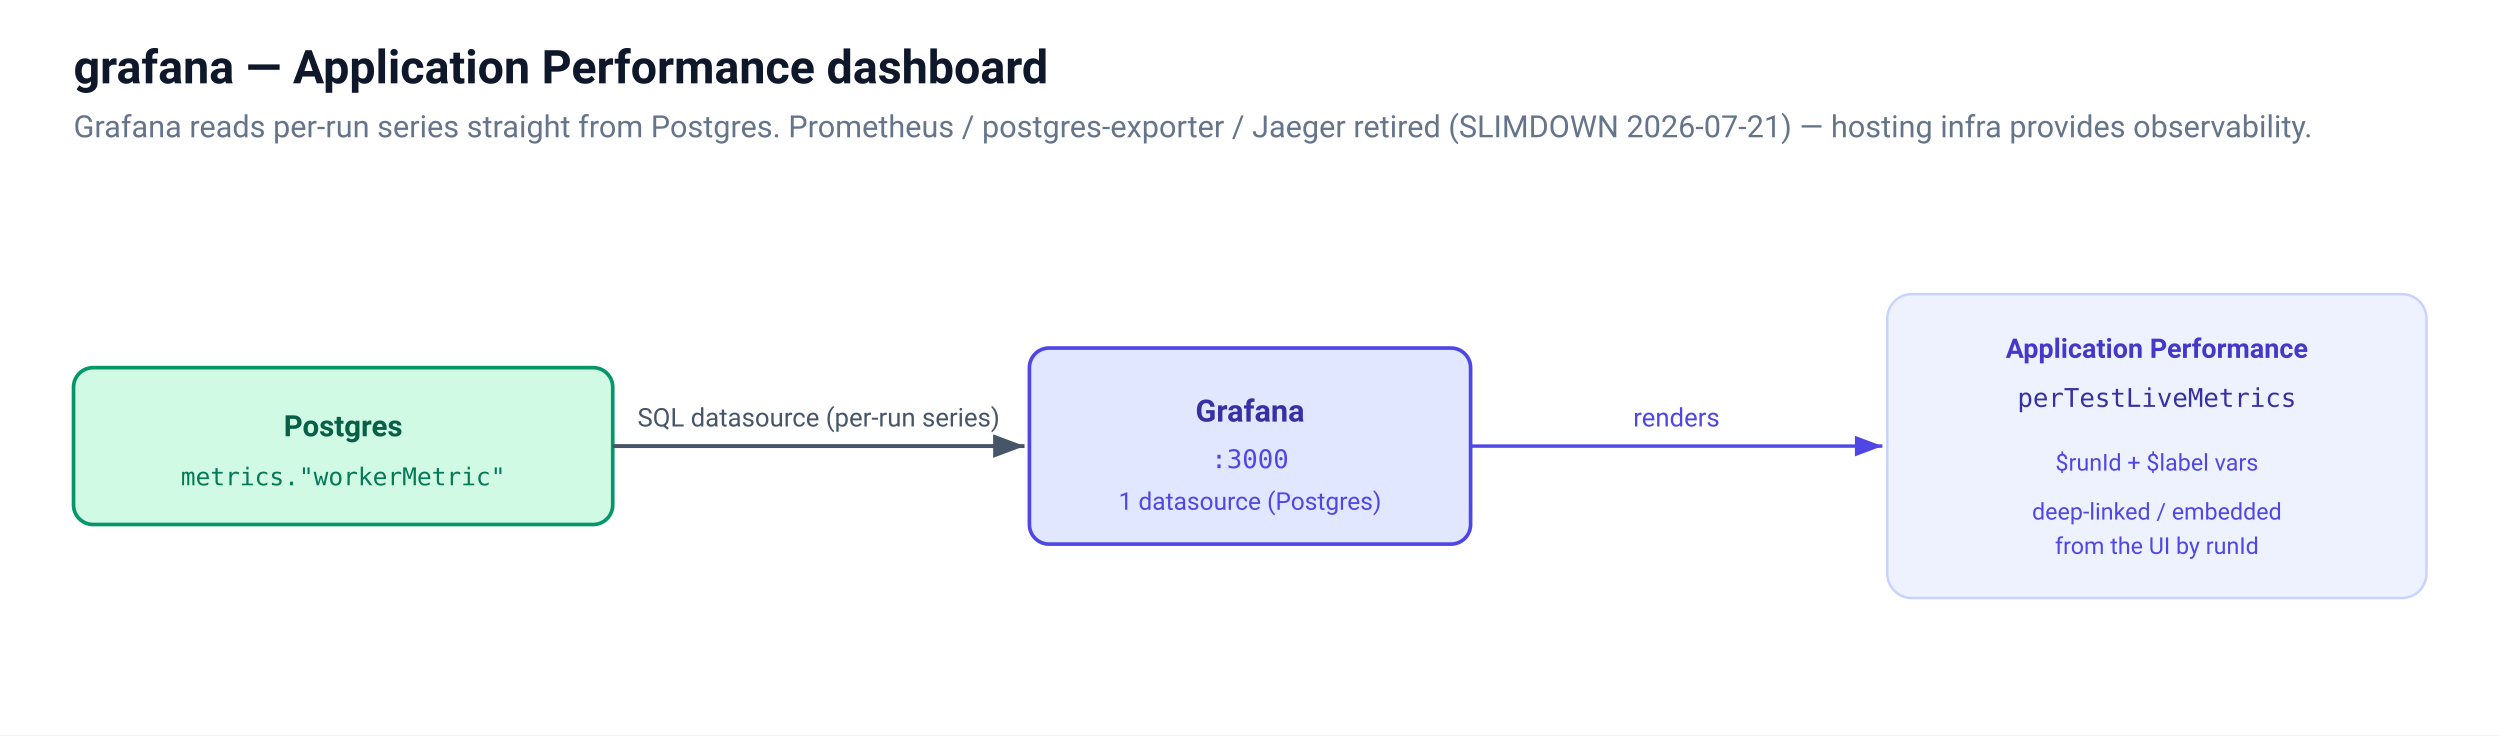
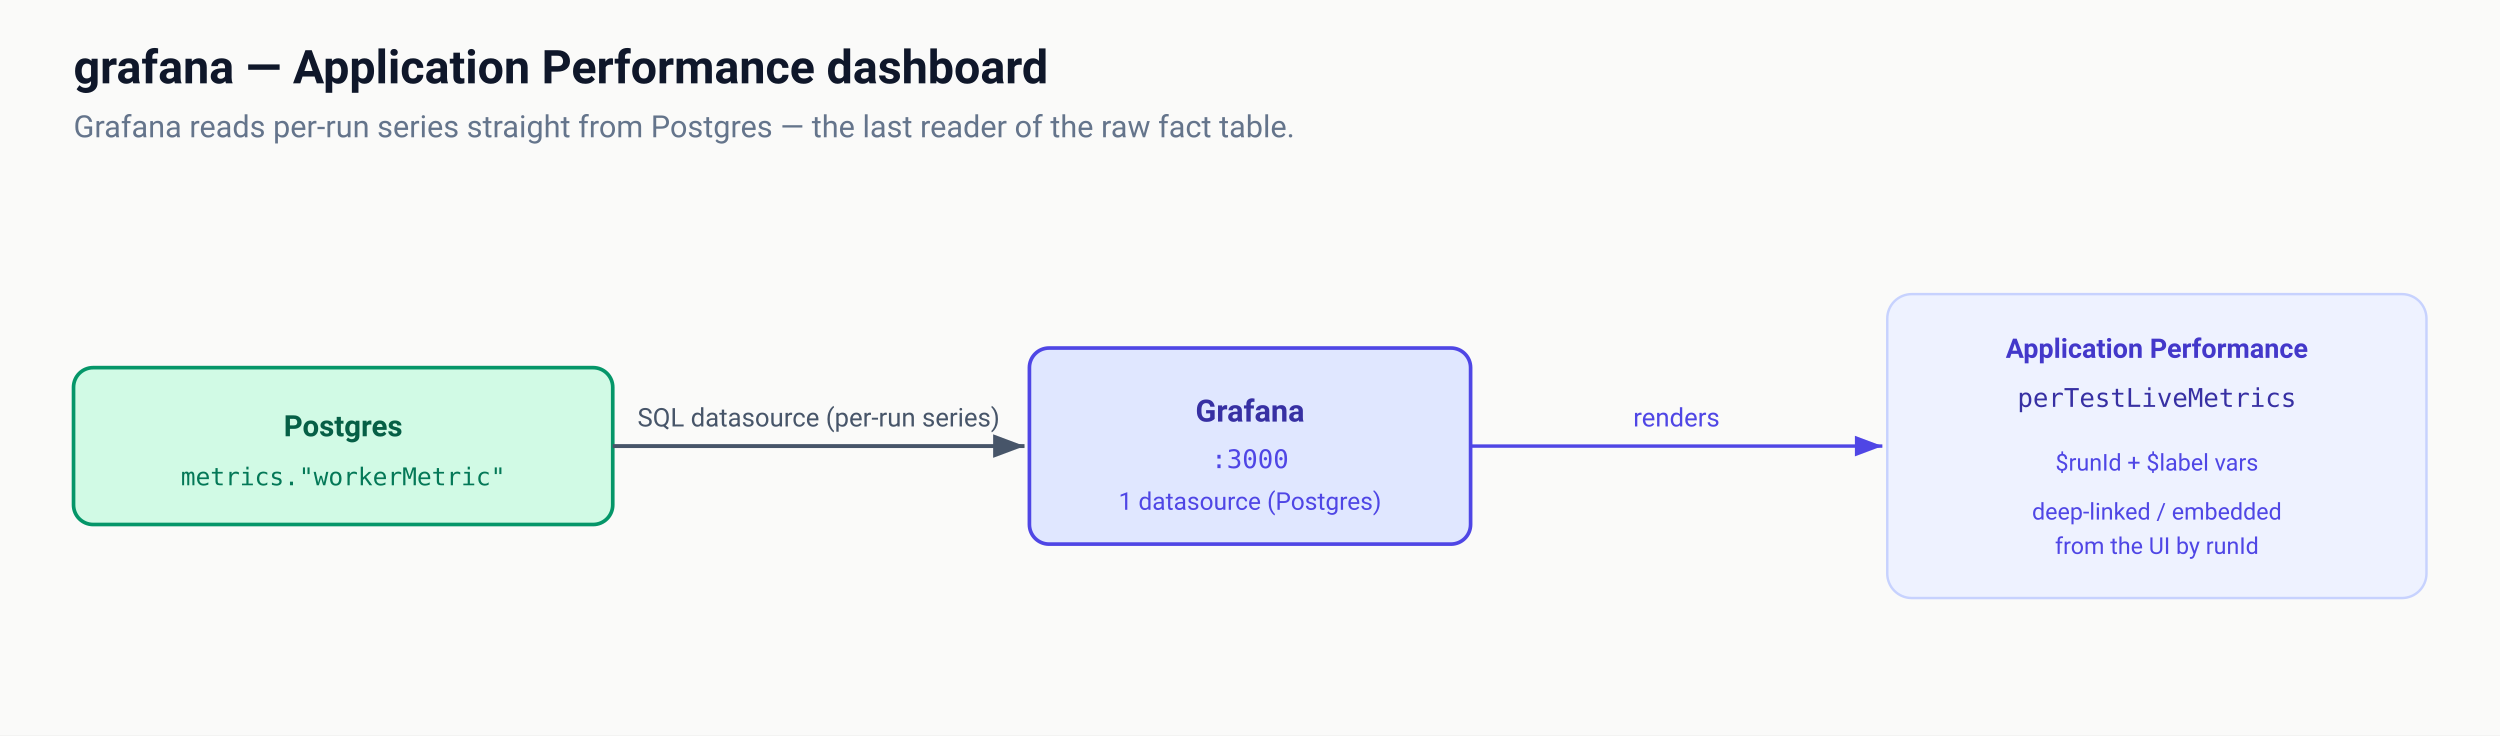
- <svg xmlns="http://www.w3.org/2000/svg" viewBox="0 0 1020 300" font-family="-apple-system, 'Segoe UI', Roboto, Helvetica, Arial, sans-serif">
+ <svg xmlns="http://www.w3.org/2000/svg" viewBox="0 0 1020 300" width="1020" height="300" font-family="-apple-system, 'Segoe UI', Roboto, Helvetica, Arial, sans-serif">
  <defs>
    <marker id="a" markerWidth="10" markerHeight="10" refX="8" refY="3" orient="auto">
      <path d="M0,0 L8,3 L0,6 z" fill="#4f46e5" />
    </marker>
    <marker id="ag" markerWidth="10" markerHeight="10" refX="8" refY="3" orient="auto">
      <path d="M0,0 L8,3 L0,6 z" fill="#475569" />
    </marker>
  </defs>
-   <rect width="1020" height="300" fill="#ffffff" />
+   <rect width="1020" height="300" fill="#fafaf9" />
  <text x="30" y="34" font-size="19" font-weight="700" fill="#0f172a">grafana — Application Performance dashboard</text>
-   <text x="30" y="56" font-size="12.5" fill="#64748b">Grafana reads per-run series straight from Postgres. Prometheus / postgres-exporter / Jaeger retired (SLIMDOWN 2026-07-21) — hosting infra provides observability.</text>
+   <text x="30" y="56" font-size="12.5" fill="#64748b">Grafana reads per-run series straight from Postgres — the last reader of the raw fact table.</text>
  <g font-size="11.5">
    <rect x="30" y="150" width="220" height="64" rx="8" fill="#d1fae5" stroke="#059669" stroke-width="1.5" />
    <text x="140" y="178" text-anchor="middle" font-weight="600" font-size="12" fill="#065f46">Postgres</text>
    <text x="140" y="198" text-anchor="middle" font-size="10" fill="#047857" font-family="monospace">metrics."workerMetric"</text>
  </g>
  <g font-size="12.5">
    <rect x="420" y="142" width="180" height="80" rx="8" fill="#e0e7ff" stroke="#4f46e5" stroke-width="1.5" />
    <text x="510" y="172" text-anchor="middle" font-weight="600" fill="#3730a3">Grafana</text>
    <text x="510" y="191" text-anchor="middle" font-size="10.5" fill="#4f46e5" font-family="monospace">:3000</text>
    <text x="510" y="208" text-anchor="middle" font-size="10" fill="#4f46e5">1 datasource (Postgres)</text>
    <rect x="770" y="120" width="220" height="124" rx="10" fill="#eef2ff" stroke="#c7d2fe" />
    <text x="880" y="146" text-anchor="middle" font-size="11" font-weight="700" fill="#4338ca">Application Performance</text>
    <text x="880" y="166" text-anchor="middle" font-size="10.5" fill="#3730a3" font-family="monospace">perTestLiveMetrics</text>
    <text x="880" y="192" text-anchor="middle" font-size="9.5" fill="#4f46e5">$runId + $label vars</text>
    <text x="880" y="212" text-anchor="middle" font-size="9.5" fill="#4f46e5">deep-linked / embedded</text>
    <text x="880" y="226" text-anchor="middle" font-size="9.5" fill="#4f46e5">from the UI by runId</text>
  </g>
  <g stroke="#475569" stroke-width="1.6" fill="none" marker-end="url(#ag)">
    <line x1="250" y1="182" x2="418" y2="182" />
  </g>
  <g stroke="#4f46e5" stroke-width="1.4" fill="none" marker-end="url(#a)">
    <line x1="600" y1="182" x2="768" y2="182" />
  </g>
  <g font-size="10.5" fill="#475569">
    <text x="334" y="174" text-anchor="middle">SQL datasource (per-run series)</text>
  </g>
  <g font-size="10.5" fill="#4f46e5">
    <text x="684" y="174" text-anchor="middle">renders</text>
  </g>
</svg>
